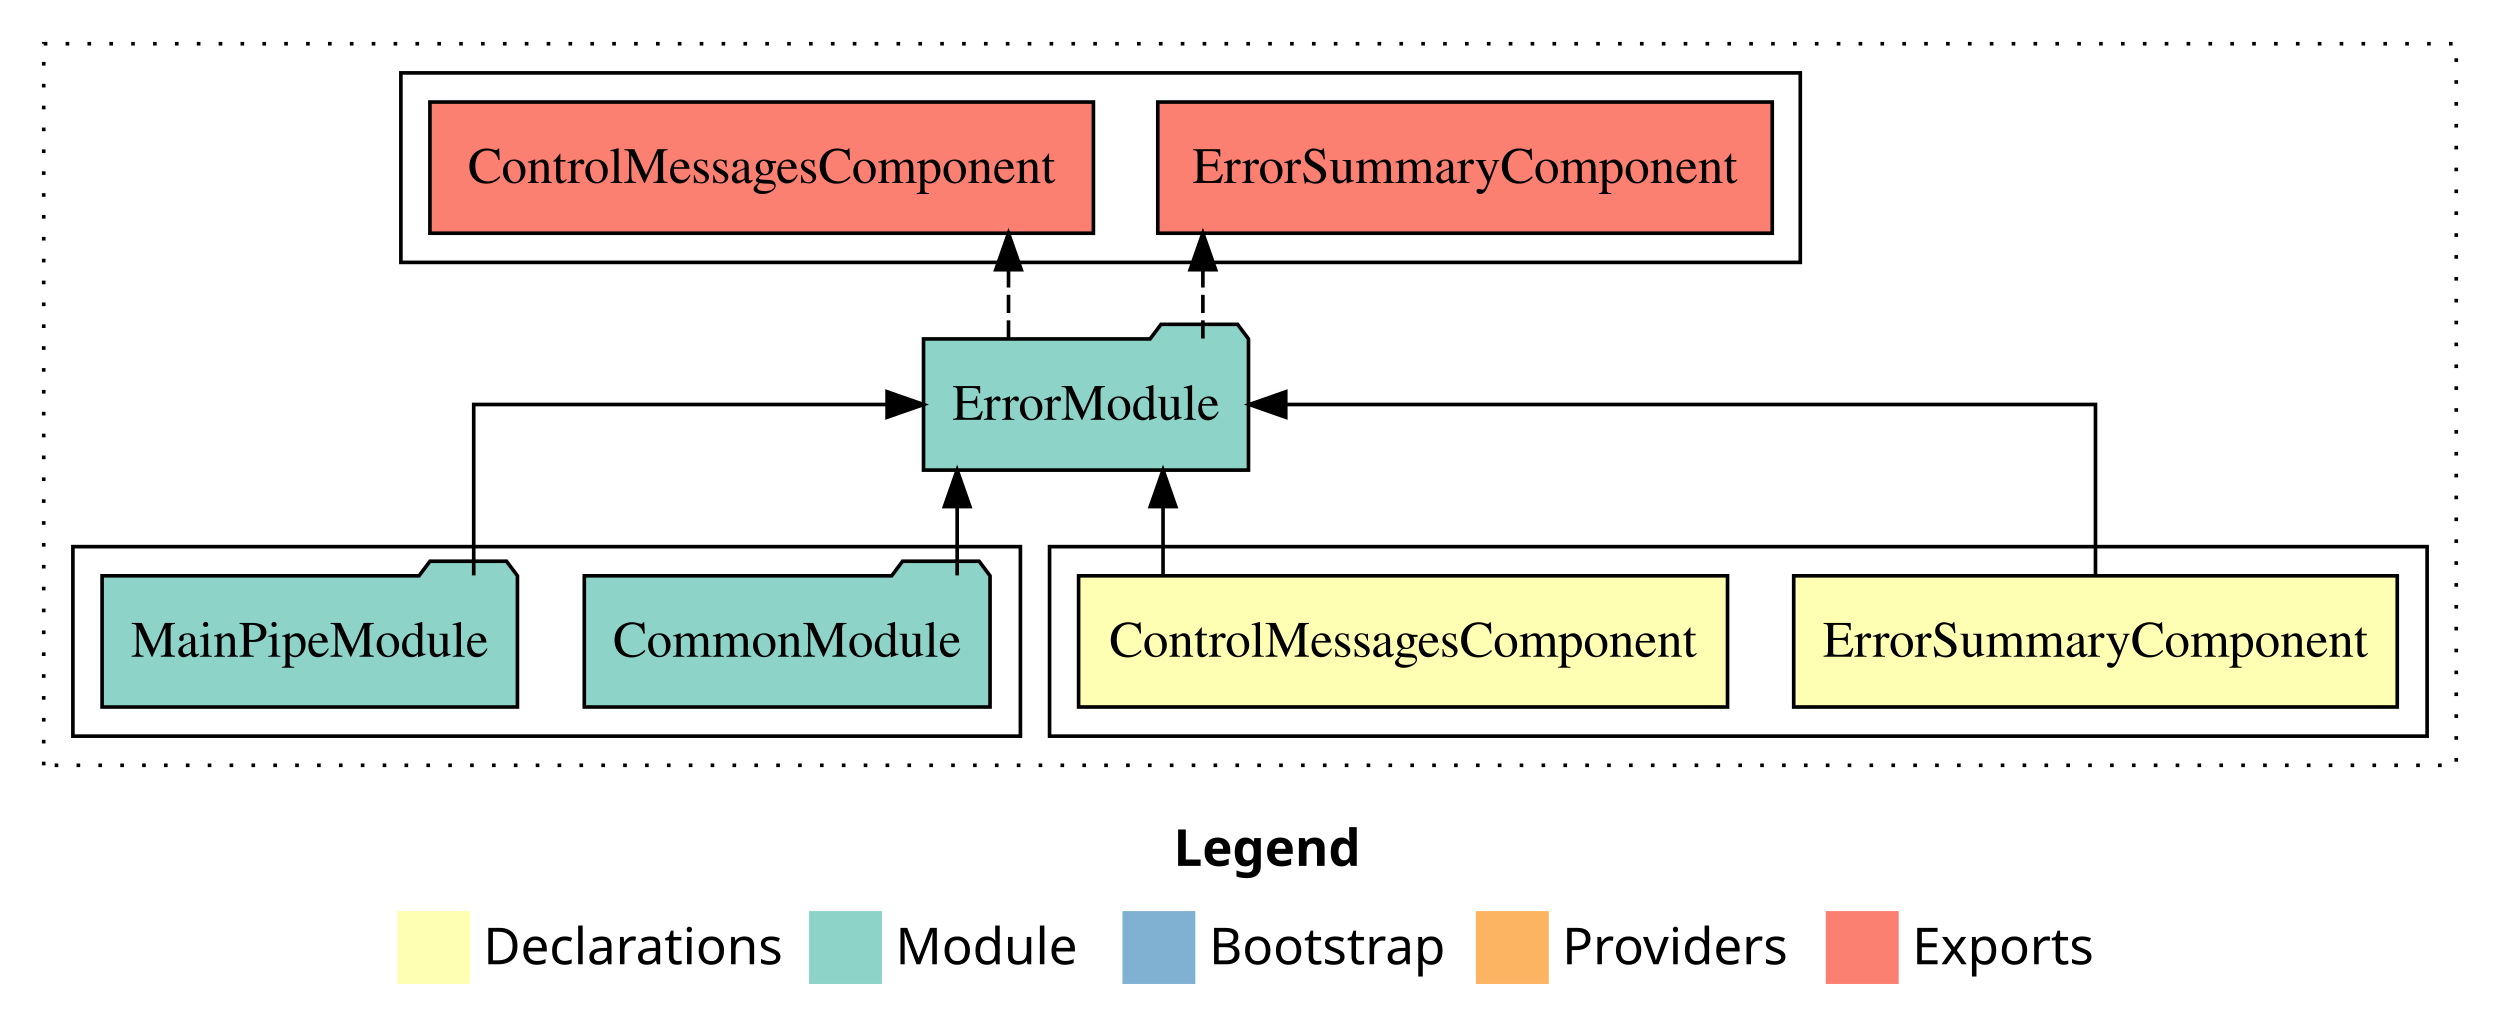
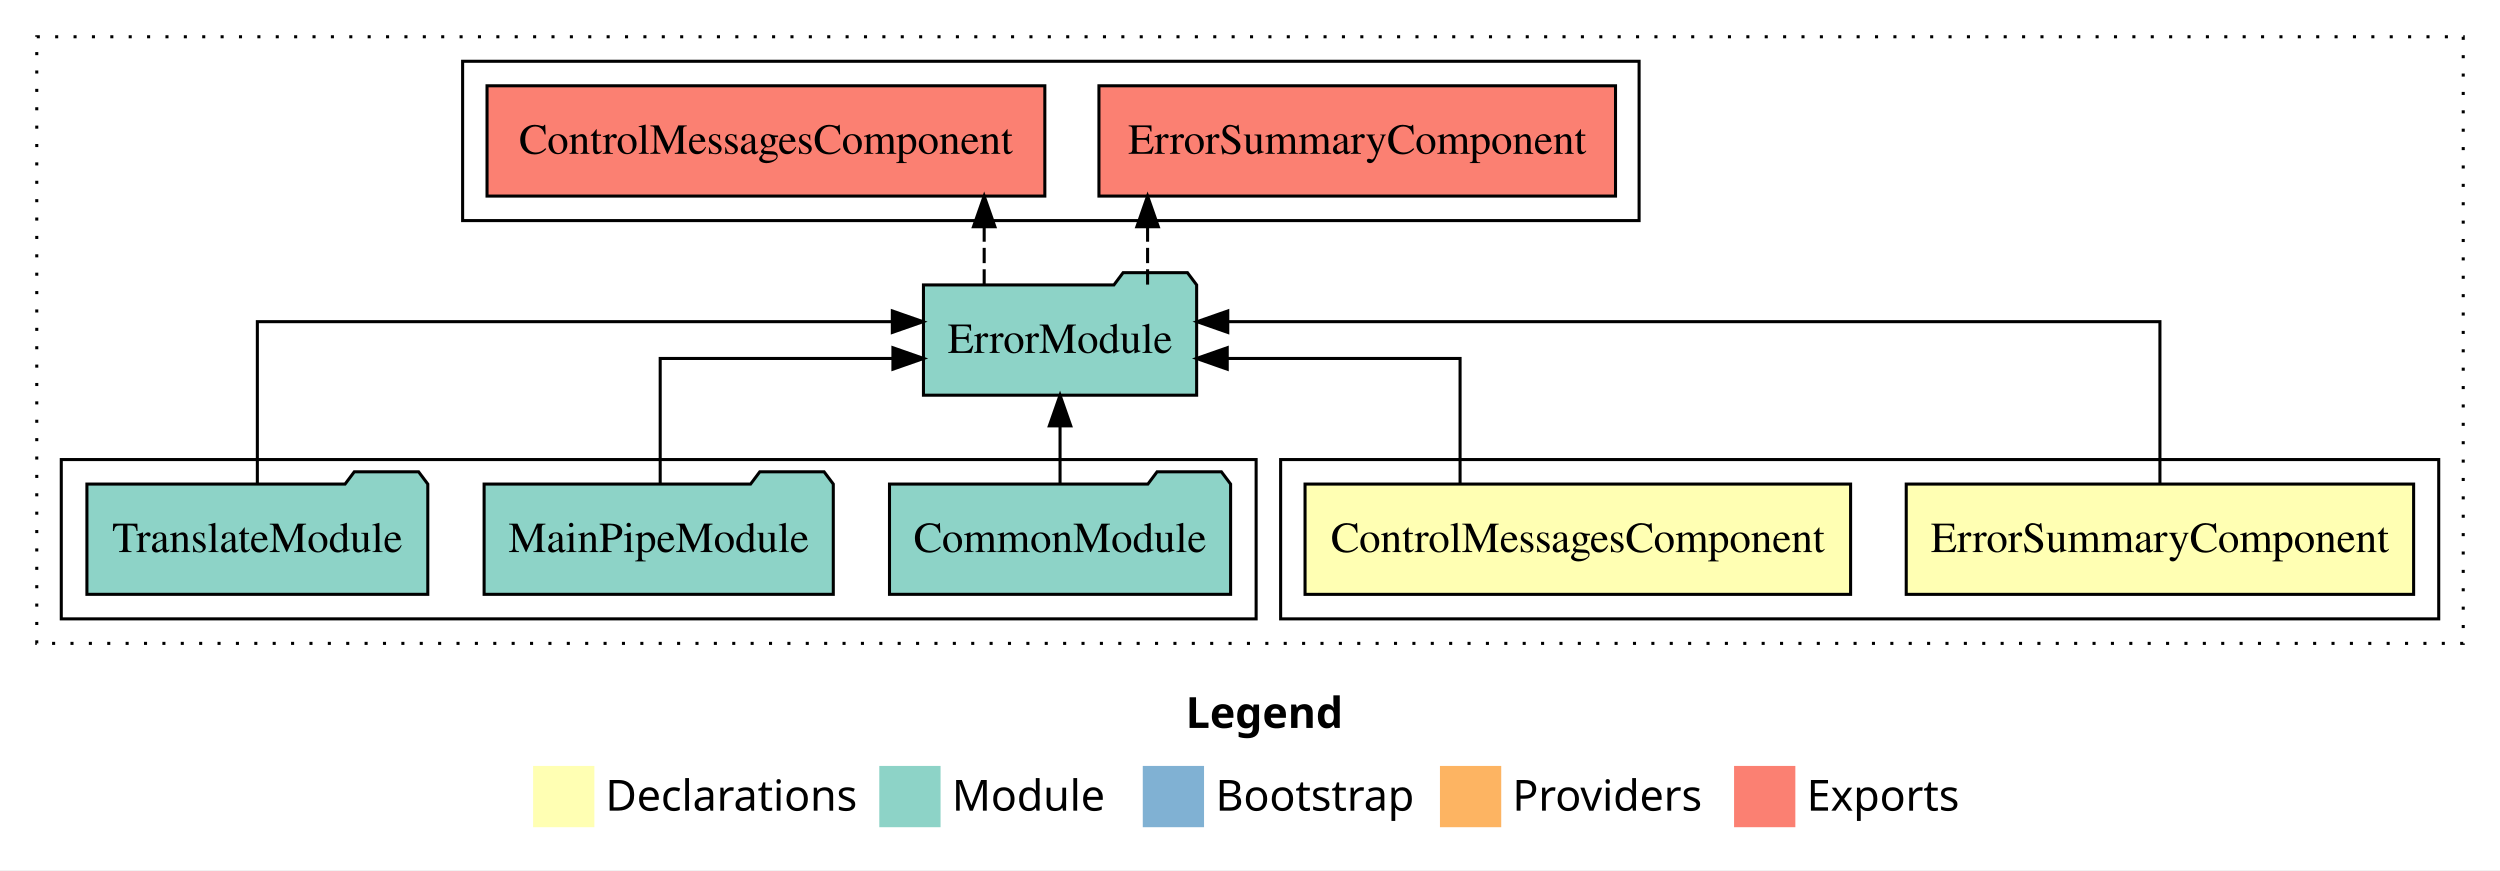
- <svg xmlns="http://www.w3.org/2000/svg" width="686pt" height="284pt" viewBox="0.00 0.00 686.00 284.00">
+ <svg xmlns="http://www.w3.org/2000/svg" width="816pt" height="284pt" viewBox="0.00 0.00 816.00 284.00">
  <g id="graph0" class="graph" transform="scale(1 1) rotate(0) translate(4 280)">
-     <polygon fill="#ffffff" stroke="transparent" points="-4,4 -4,-280 682,-280 682,4 -4,4" />
-     <text text-anchor="start" x="318.009" y="-42.4" font-family="sans-serif" font-weight="bold" font-size="14.00" fill="#000000">Legend</text>
-     <polygon fill="#ffffb3" stroke="transparent" points="105,-10 105,-30 125,-30 125,-10 105,-10" />
-     <text text-anchor="start" x="128.629" y="-15.4" font-family="sans-serif" font-size="14.00" fill="#000000">  Declarations</text>
-     <polygon fill="#8dd3c7" stroke="transparent" points="218,-10 218,-30 238,-30 238,-10 218,-10" />
-     <text text-anchor="start" x="241.725" y="-15.4" font-family="sans-serif" font-size="14.00" fill="#000000">  Module</text>
-     <polygon fill="#80b1d3" stroke="transparent" points="304,-10 304,-30 324,-30 324,-10 304,-10" />
-     <text text-anchor="start" x="327.781" y="-15.4" font-family="sans-serif" font-size="14.00" fill="#000000">  Bootstrap</text>
-     <polygon fill="#fdb462" stroke="transparent" points="401,-10 401,-30 421,-30 421,-10 401,-10" />
-     <text text-anchor="start" x="424.673" y="-15.4" font-family="sans-serif" font-size="14.00" fill="#000000">  Providers</text>
-     <polygon fill="#fb8072" stroke="transparent" points="497,-10 497,-30 517,-30 517,-10 497,-10" />
-     <text text-anchor="start" x="520.726" y="-15.4" font-family="sans-serif" font-size="14.00" fill="#000000">  Exports</text>
+     <polygon fill="#ffffff" stroke="transparent" points="-4,4 -4,-280 812,-280 812,4 -4,4" />
+     <text text-anchor="start" x="383.009" y="-42.4" font-family="sans-serif" font-weight="bold" font-size="14.00" fill="#000000">Legend</text>
+     <polygon fill="#ffffb3" stroke="transparent" points="170,-10 170,-30 190,-30 190,-10 170,-10" />
+     <text text-anchor="start" x="193.629" y="-15.4" font-family="sans-serif" font-size="14.00" fill="#000000">  Declarations</text>
+     <polygon fill="#8dd3c7" stroke="transparent" points="283,-10 283,-30 303,-30 303,-10 283,-10" />
+     <text text-anchor="start" x="306.725" y="-15.4" font-family="sans-serif" font-size="14.00" fill="#000000">  Module</text>
+     <polygon fill="#80b1d3" stroke="transparent" points="369,-10 369,-30 389,-30 389,-10 369,-10" />
+     <text text-anchor="start" x="392.781" y="-15.4" font-family="sans-serif" font-size="14.00" fill="#000000">  Bootstrap</text>
+     <polygon fill="#fdb462" stroke="transparent" points="466,-10 466,-30 486,-30 486,-10 466,-10" />
+     <text text-anchor="start" x="489.673" y="-15.4" font-family="sans-serif" font-size="14.00" fill="#000000">  Providers</text>
+     <polygon fill="#fb8072" stroke="transparent" points="562,-10 562,-30 582,-30 582,-10 562,-10" />
+     <text text-anchor="start" x="585.726" y="-15.4" font-family="sans-serif" font-size="14.00" fill="#000000">  Exports</text>
    <g id="clust1" class="cluster">
-       <polygon fill="none" stroke="#000000" stroke-dasharray="1,5" points="8,-70 8,-268 670,-268 670,-70 8,-70" />
+       <polygon fill="none" stroke="#000000" stroke-dasharray="1,5" points="8,-70 8,-268 800,-268 800,-70 8,-70" />
    </g>
    <g id="clust2" class="cluster">
-       <polygon fill="none" stroke="#000000" points="284,-78 284,-130 662,-130 662,-78 284,-78" />
+       <polygon fill="none" stroke="#000000" points="414,-78 414,-130 792,-130 792,-78 414,-78" />
    </g>
    <g id="clust5" class="cluster">
-       <polygon fill="none" stroke="#000000" points="16,-78 16,-130 276,-130 276,-78 16,-78" />
+       <polygon fill="none" stroke="#000000" points="16,-78 16,-130 406,-130 406,-78 16,-78" />
    </g>
    <g id="clust6" class="cluster">
-       <polygon fill="none" stroke="#000000" points="106,-208 106,-260 490,-260 490,-208 106,-208" />
+       <polygon fill="none" stroke="#000000" points="147,-208 147,-260 531,-260 531,-208 147,-208" />
    </g>
    <g id="node1" class="node">
-       <polygon fill="#ffffb3" stroke="#000000" points="653.806,-122 488.194,-122 488.194,-86 653.806,-86 653.806,-122" />
-       <text text-anchor="middle" x="571" y="-99.8" font-family="Times,serif" font-size="14.00" fill="#000000">ErrorSummaryComponent</text>
+       <polygon fill="#ffffb3" stroke="#000000" points="783.806,-122 618.194,-122 618.194,-86 783.806,-86 783.806,-122" />
+       <text text-anchor="middle" x="701" y="-99.8" font-family="Times,serif" font-size="14.00" fill="#000000">ErrorSummaryComponent</text>
    </g>
    <g id="node3" class="node">
-       <polygon fill="#8dd3c7" stroke="#000000" points="338.584,-187 335.584,-191 314.584,-191 311.584,-187 249.416,-187 249.416,-151 338.584,-151 338.584,-187" />
-       <text text-anchor="middle" x="294" y="-164.8" font-family="Times,serif" font-size="14.00" fill="#000000">ErrorModule</text>
+       <polygon fill="#8dd3c7" stroke="#000000" points="386.584,-187 383.584,-191 362.584,-191 359.584,-187 297.416,-187 297.416,-151 386.584,-151 386.584,-187" />
+       <text text-anchor="middle" x="342" y="-164.8" font-family="Times,serif" font-size="14.00" fill="#000000">ErrorModule</text>
    </g>
    <g id="edge1" class="edge">
-       <path fill="none" stroke="#000000" d="M571,-122.106C571,-141.339 571,-169 571,-169 571,-169 348.813,-169 348.813,-169" />
-       <polygon fill="#000000" stroke="#000000" points="348.813,-165.5 338.813,-169 348.813,-172.5 348.813,-165.5" />
+       <path fill="none" stroke="#000000" d="M701,-122.284C701,-143.321 701,-175 701,-175 701,-175 396.742,-175 396.742,-175" />
+       <polygon fill="#000000" stroke="#000000" points="396.742,-171.5 386.742,-175 396.742,-178.5 396.742,-171.5" />
    </g>
    <g id="node2" class="node">
-       <polygon fill="#ffffb3" stroke="#000000" points="470.034,-122 291.966,-122 291.966,-86 470.034,-86 470.034,-122" />
-       <text text-anchor="middle" x="381" y="-99.8" font-family="Times,serif" font-size="14.00" fill="#000000">ControlMessagesComponent</text>
+       <polygon fill="#ffffb3" stroke="#000000" points="600.034,-122 421.966,-122 421.966,-86 600.034,-86 600.034,-122" />
+       <text text-anchor="middle" x="511" y="-99.8" font-family="Times,serif" font-size="14.00" fill="#000000">ControlMessagesComponent</text>
    </g>
    <g id="edge2" class="edge">
-       <path fill="none" stroke="#000000" d="M315.138,-122.106C315.138,-122.106 315.138,-140.991 315.138,-140.991" />
-       <polygon fill="#000000" stroke="#000000" points="311.638,-140.991 315.138,-150.991 318.638,-140.991 311.638,-140.991" />
+       <path fill="none" stroke="#000000" d="M472.568,-122.022C472.568,-139.373 472.568,-163 472.568,-163 472.568,-163 396.569,-163 396.569,-163" />
+       <polygon fill="#000000" stroke="#000000" points="396.569,-159.5 386.569,-163 396.569,-166.5 396.569,-159.5" />
+     </g>
+     <g id="node7" class="node">
+       <polygon fill="#fb8072" stroke="#000000" points="523.306,-252 354.694,-252 354.694,-216 523.306,-216 523.306,-252" />
+       <text text-anchor="middle" x="439" y="-229.8" font-family="Times,serif" font-size="14.00" fill="#000000">ErrorSummaryComponent </text>
+     </g>
+     <g id="edge6" class="edge">
+       <path fill="none" stroke="#000000" stroke-dasharray="5,2" d="M370.57,-187.106C370.57,-187.106 370.57,-205.991 370.57,-205.991" />
+       <polygon fill="#000000" stroke="#000000" points="367.07,-205.991 370.57,-215.991 374.07,-205.991 367.07,-205.991" />
+     </g>
+     <g id="node8" class="node">
+       <polygon fill="#fb8072" stroke="#000000" points="337.033,-252 154.967,-252 154.967,-216 337.033,-216 337.033,-252" />
+       <text text-anchor="middle" x="246" y="-229.8" font-family="Times,serif" font-size="14.00" fill="#000000">ControlMessagesComponent </text>
+     </g>
+     <g id="edge7" class="edge">
+       <path fill="none" stroke="#000000" stroke-dasharray="5,2" d="M317.237,-187.106C317.237,-187.106 317.237,-205.991 317.237,-205.991" />
+       <polygon fill="#000000" stroke="#000000" points="313.737,-205.991 317.237,-215.991 320.737,-205.991 313.737,-205.991" />
+     </g>
+     <g id="node4" class="node">
+       <polygon fill="#8dd3c7" stroke="#000000" points="397.668,-122 394.668,-126 373.668,-126 370.668,-122 286.332,-122 286.332,-86 397.668,-86 397.668,-122" />
+       <text text-anchor="middle" x="342" y="-99.8" font-family="Times,serif" font-size="14.00" fill="#000000">CommonModule</text>
+     </g>
+     <g id="edge3" class="edge">
+       <path fill="none" stroke="#000000" d="M342,-122.106C342,-122.106 342,-140.991 342,-140.991" />
+       <polygon fill="#000000" stroke="#000000" points="338.5,-140.991 342,-150.991 345.5,-140.991 338.5,-140.991" />
+     </g>
+     <g id="node5" class="node">
+       <polygon fill="#8dd3c7" stroke="#000000" points="267.987,-122 264.987,-126 243.987,-126 240.987,-122 154.013,-122 154.013,-86 267.987,-86 267.987,-122" />
+       <text text-anchor="middle" x="211" y="-99.8" font-family="Times,serif" font-size="14.00" fill="#000000">MainPipeModule</text>
+     </g>
+     <g id="edge4" class="edge">
+       <path fill="none" stroke="#000000" d="M211.489,-122.022C211.489,-139.373 211.489,-163 211.489,-163 211.489,-163 287.45,-163 287.45,-163" />
+       <polygon fill="#000000" stroke="#000000" points="287.45,-166.5 297.45,-163 287.45,-159.5 287.45,-166.5" />
    </g>
    <g id="node6" class="node">
-       <polygon fill="#fb8072" stroke="#000000" points="482.306,-252 313.694,-252 313.694,-216 482.306,-216 482.306,-252" />
-       <text text-anchor="middle" x="398" y="-229.8" font-family="Times,serif" font-size="14.00" fill="#000000">ErrorSummaryComponent </text>
+       <polygon fill="#8dd3c7" stroke="#000000" points="135.633,-122 132.633,-126 111.633,-126 108.633,-122 24.367,-122 24.367,-86 135.633,-86 135.633,-122" />
+       <text text-anchor="middle" x="80" y="-99.8" font-family="Times,serif" font-size="14.00" fill="#000000">TranslateModule</text>
    </g>
    <g id="edge5" class="edge">
-       <path fill="none" stroke="#000000" stroke-dasharray="5,2" d="M326.07,-187.106C326.07,-187.106 326.07,-205.991 326.07,-205.991" />
-       <polygon fill="#000000" stroke="#000000" points="322.57,-205.991 326.07,-215.991 329.57,-205.991 322.57,-205.991" />
-     </g>
-     <g id="node7" class="node">
-       <polygon fill="#fb8072" stroke="#000000" points="296.033,-252 113.967,-252 113.967,-216 296.033,-216 296.033,-252" />
-       <text text-anchor="middle" x="205" y="-229.8" font-family="Times,serif" font-size="14.00" fill="#000000">ControlMessagesComponent </text>
-     </g>
-     <g id="edge6" class="edge">
-       <path fill="none" stroke="#000000" stroke-dasharray="5,2" d="M272.737,-187.106C272.737,-187.106 272.737,-205.991 272.737,-205.991" />
-       <polygon fill="#000000" stroke="#000000" points="269.237,-205.991 272.737,-215.991 276.237,-205.991 269.237,-205.991" />
-     </g>
-     <g id="node4" class="node">
-       <polygon fill="#8dd3c7" stroke="#000000" points="267.668,-122 264.668,-126 243.668,-126 240.668,-122 156.332,-122 156.332,-86 267.668,-86 267.668,-122" />
-       <text text-anchor="middle" x="212" y="-99.8" font-family="Times,serif" font-size="14.00" fill="#000000">CommonModule</text>
-     </g>
-     <g id="edge3" class="edge">
-       <path fill="none" stroke="#000000" d="M258.646,-122.106C258.646,-122.106 258.646,-140.991 258.646,-140.991" />
-       <polygon fill="#000000" stroke="#000000" points="255.146,-140.991 258.646,-150.991 262.146,-140.991 255.146,-140.991" />
-     </g>
-     <g id="node5" class="node">
-       <polygon fill="#8dd3c7" stroke="#000000" points="137.987,-122 134.987,-126 113.987,-126 110.987,-122 24.013,-122 24.013,-86 137.987,-86 137.987,-122" />
-       <text text-anchor="middle" x="81" y="-99.8" font-family="Times,serif" font-size="14.00" fill="#000000">MainPipeModule</text>
-     </g>
-     <g id="edge4" class="edge">
-       <path fill="none" stroke="#000000" d="M125.989,-122.106C125.989,-141.339 125.989,-169 125.989,-169 125.989,-169 239.417,-169 239.417,-169" />
-       <polygon fill="#000000" stroke="#000000" points="239.417,-172.5 249.417,-169 239.417,-165.5 239.417,-172.5" />
+       <path fill="none" stroke="#000000" d="M80,-122.284C80,-143.321 80,-175 80,-175 80,-175 287.258,-175 287.258,-175" />
+       <polygon fill="#000000" stroke="#000000" points="287.258,-178.5 297.258,-175 287.258,-171.5 287.258,-178.5" />
    </g>
  </g>
</svg>
